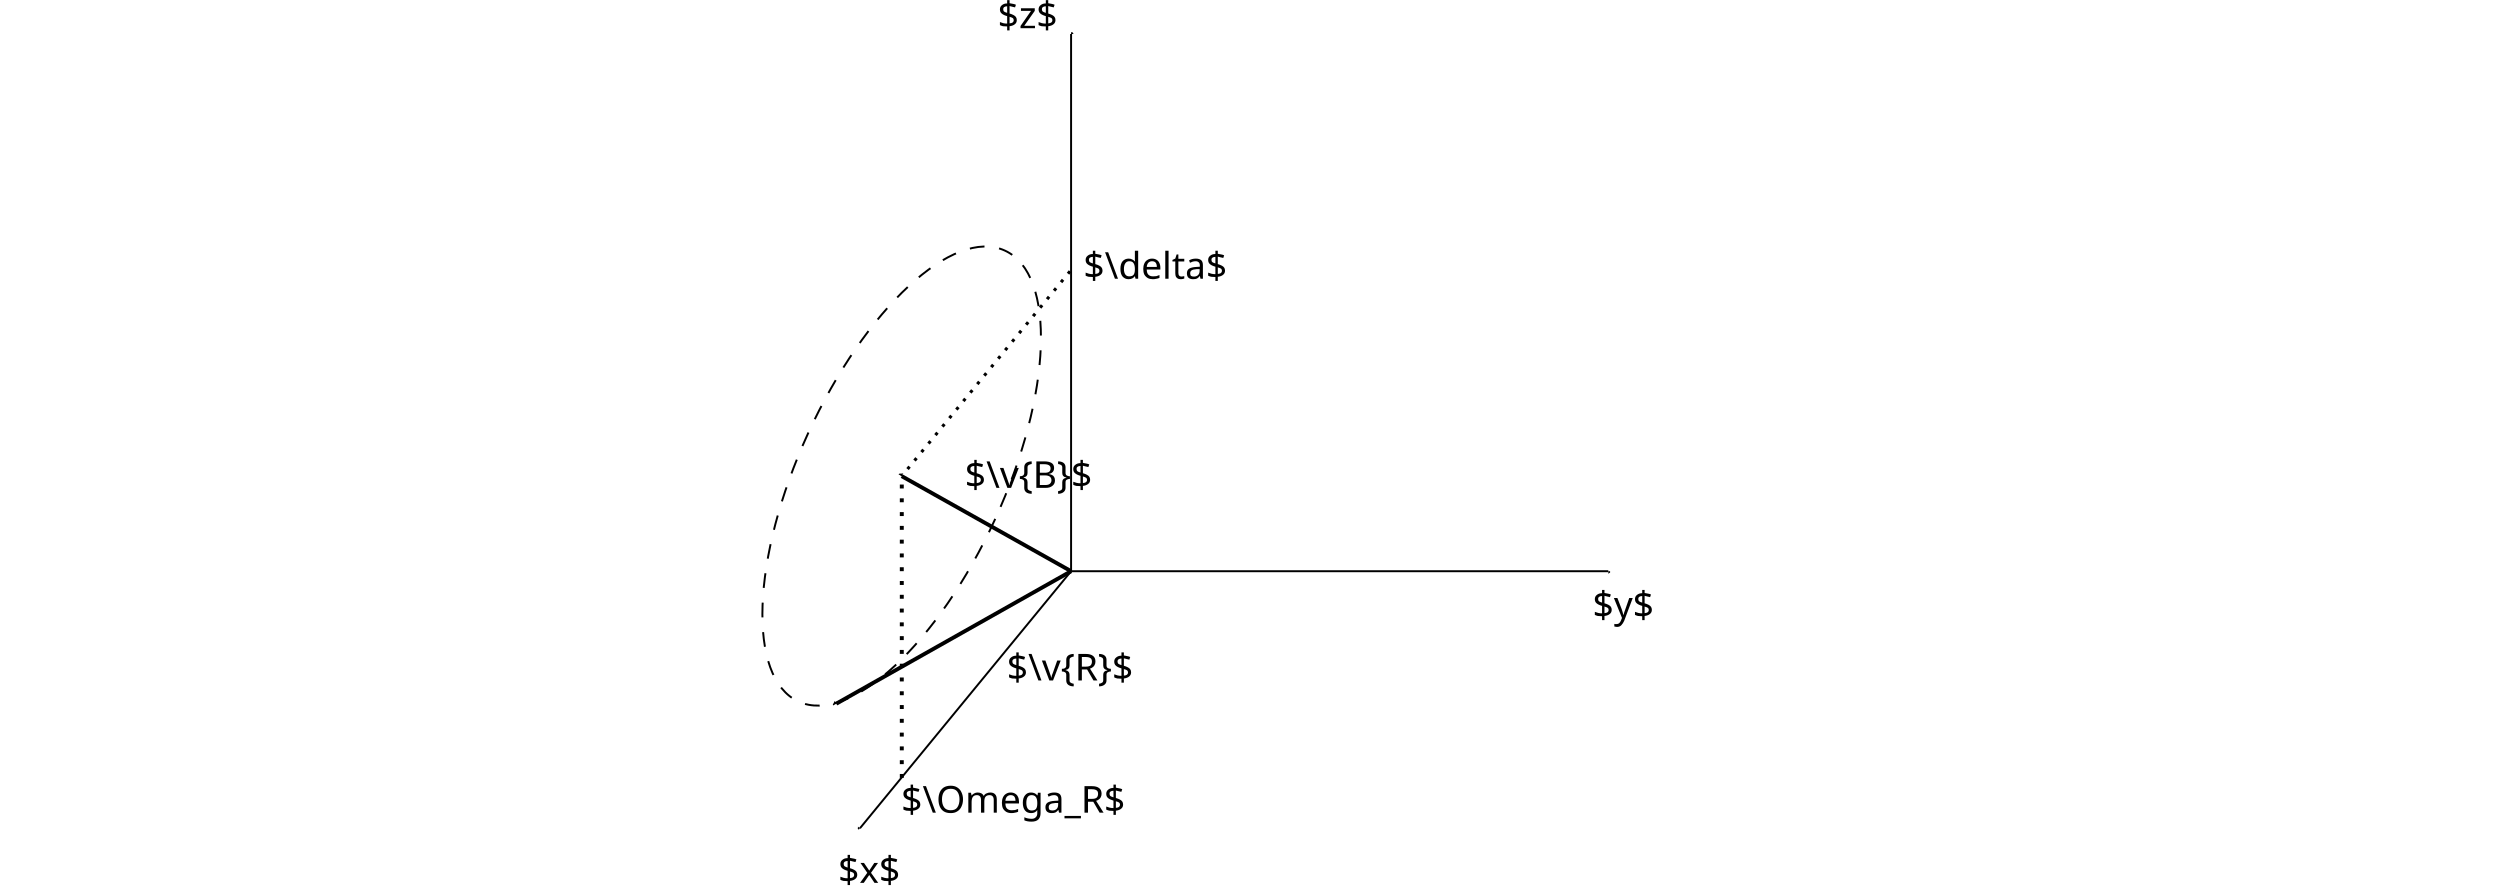
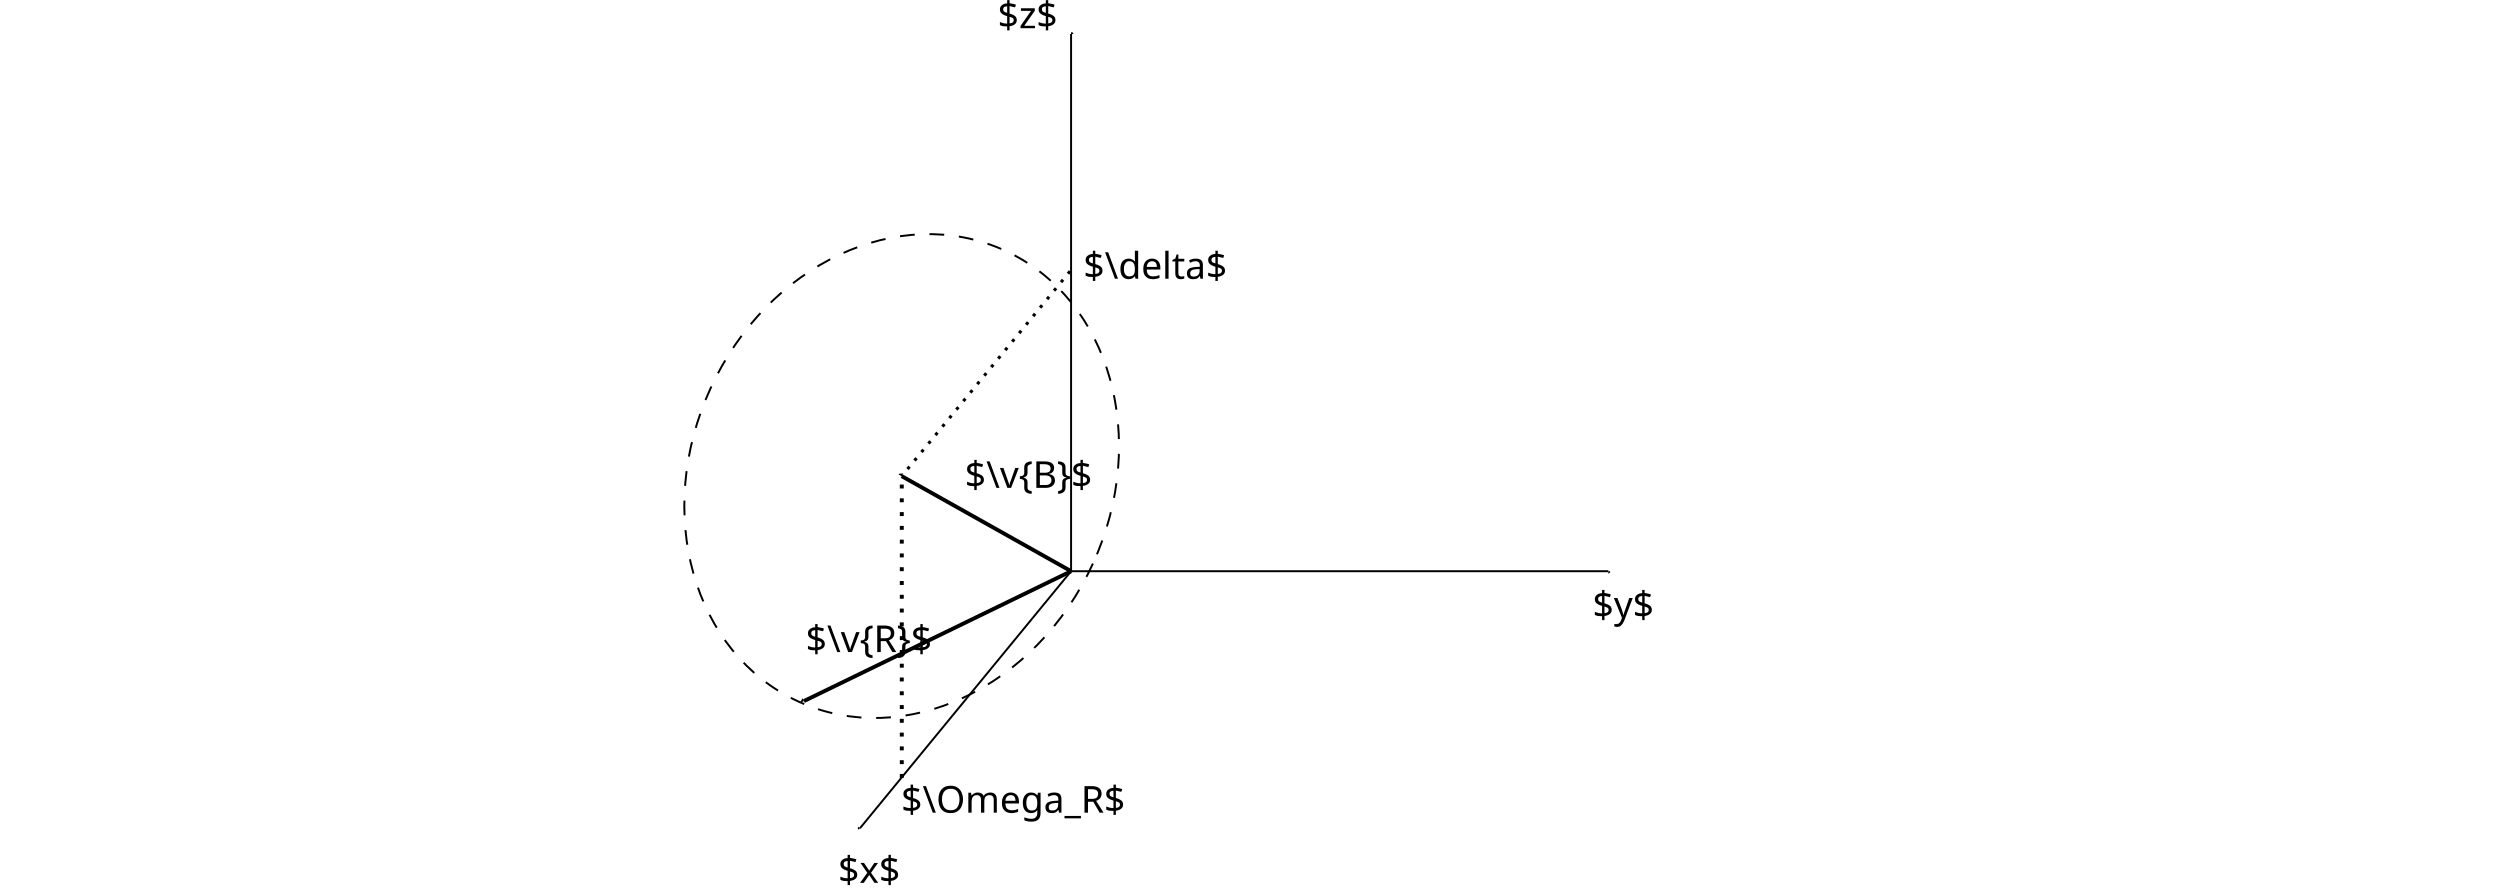
<svg xmlns="http://www.w3.org/2000/svg" width="178.303mm" height="63.359mm" viewBox="0 0 178.303 63.359" version="1.1" id="svg8">
  <defs id="defs2">
    <marker markerWidth="0.911" markerHeight="1.69" refX="0" refY="0" orient="auto-start-reverse" id="marker-arrow-1.0616">
      <g id="g14" transform="scale(1.343431)">
        <path id="path12" style="fill:none;stroke:#000000;stroke-width:0.6;stroke-linecap:round;stroke-linejoin:round;stroke-miterlimit:10;stroke-dasharray:none;stroke-opacity:1" d="M -1.554,2.072 C -1.425,1.295 0,0.13 0.389,0 0,-0.13 -1.425,-1.295 -1.554,-2.072" />
      </g>
    </marker>
    <marker markerWidth="0.911" markerHeight="1.69" refX="0" refY="0" orient="auto-start-reverse" id="marker-arrow-1.0616-3">
      <g id="g14-6" transform="scale(1.343431)">
        <path id="path12-7" style="fill:none;stroke:#000000;stroke-width:0.6;stroke-linecap:round;stroke-linejoin:round;stroke-miterlimit:10;stroke-dasharray:none;stroke-opacity:1" d="M -1.554,2.072 C -1.425,1.295 0,0.13 0.389,0 0,-0.13 -1.425,-1.295 -1.554,-2.072" />
      </g>
    </marker>
    <marker markerWidth="0.911" markerHeight="1.69" refX="0" refY="0" orient="auto-start-reverse" id="marker-arrow-1.0616-35">
      <g id="g14-62" transform="scale(1.343431)">
        <path id="path12-9" style="fill:none;stroke:#000000;stroke-width:0.6;stroke-linecap:round;stroke-linejoin:round;stroke-miterlimit:10;stroke-dasharray:none;stroke-opacity:1" d="M -1.554,2.072 C -1.425,1.295 0,0.13 0.389,0 0,-0.13 -1.425,-1.295 -1.554,-2.072" />
      </g>
    </marker>
    <marker markerWidth="0.911" markerHeight="1.69" refX="0" refY="0" orient="auto-start-reverse" id="marker-arrow-1.0616-3-2">
      <g id="g14-6-7" transform="scale(1.343431)">
        <path id="path12-7-0" style="fill:none;stroke:#000000;stroke-width:0.6;stroke-linecap:round;stroke-linejoin:round;stroke-miterlimit:10;stroke-dasharray:none;stroke-opacity:1" d="M -1.554,2.072 C -1.425,1.295 0,0.13 0.389,0 0,-0.13 -1.425,-1.295 -1.554,-2.072" />
      </g>
    </marker>
    <marker markerWidth="0.911" markerHeight="1.69" refX="0" refY="0" orient="auto-start-reverse" id="marker-arrow-1.0616-35-3">
      <g id="g14-62-6" transform="scale(1.343431)">
        <path id="path12-9-0" style="fill:none;stroke:#000000;stroke-width:0.6;stroke-linecap:round;stroke-linejoin:round;stroke-miterlimit:10;stroke-dasharray:none;stroke-opacity:1" d="M -1.554,2.072 C -1.425,1.295 0,0.13 0.389,0 0,-0.13 -1.425,-1.295 -1.554,-2.072" />
      </g>
    </marker>
    <marker markerWidth="0.911" markerHeight="1.690" refX="0" refY="0" orient="auto-start-reverse" id="marker-arrow-1.0616-2">
      <g id="g209" transform="scale(1.343431)">
        <path id="path207" style="fill:none;stroke:#000000;stroke-width:0.6;stroke-linecap:round;stroke-linejoin:round;stroke-miterlimit:10;stroke-dasharray:none;stroke-opacity:1" d="M -1.554,2.072 C -1.425,1.295 0,0.13 0.389,0 0,-0.13 -1.425,-1.295 -1.554,-2.072" />
      </g>
    </marker>
    <marker markerWidth="0.911" markerHeight="1.690" refX="0" refY="0" orient="auto-start-reverse" id="marker-arrow-0.5308">
      <g id="g224" transform="scale(2.153529)">
        <path id="path222" style="fill:none;stroke:#000000;stroke-width:0.6;stroke-linecap:round;stroke-linejoin:round;stroke-miterlimit:10;stroke-dasharray:none;stroke-opacity:1" d="M -1.554,2.072 C -1.425,1.295 0,0.13 0.389,0 0,-0.13 -1.425,-1.295 -1.554,-2.072" />
      </g>
    </marker>
    <marker markerWidth="0.911" markerHeight="1.690" refX="0" refY="0" orient="auto-start-reverse" id="marker-arrow-0.5308-6">
      <g id="g239" transform="scale(2.153529)">
        <path id="path237" style="fill:none;stroke:#000000;stroke-width:0.6;stroke-linecap:round;stroke-linejoin:round;stroke-miterlimit:10;stroke-dasharray:none;stroke-opacity:1" d="M -1.554,2.072 C -1.425,1.295 0,0.13 0.389,0 0,-0.13 -1.425,-1.295 -1.554,-2.072" />
      </g>
    </marker>
    <marker markerWidth="0.911" markerHeight="1.690" refX="0" refY="0" orient="auto-start-reverse" id="marker-arrow-0.5308-1">
      <g id="g254" transform="scale(2.153529)">
        <path id="path252" style="fill:none;stroke:#000000;stroke-width:0.6;stroke-linecap:round;stroke-linejoin:round;stroke-miterlimit:10;stroke-dasharray:none;stroke-opacity:1" d="M -1.554,2.072 C -1.425,1.295 0,0.13 0.389,0 0,-0.13 -1.425,-1.295 -1.554,-2.072" />
      </g>
    </marker>
    <marker markerWidth="0.911" markerHeight="1.690" refX="0" refY="0" orient="auto-start-reverse" id="marker-arrow-1.0616-36">
      <g id="g57" transform="scale(1.343431)">
        <path id="path55" style="fill:none;stroke:#000000;stroke-width:0.6;stroke-linecap:round;stroke-linejoin:round;stroke-miterlimit:10;stroke-dasharray:none;stroke-opacity:1" d="M -1.554,2.072 C -1.425,1.295 0,0.13 0.389,0 0,-0.13 -1.425,-1.295 -1.554,-2.072" />
      </g>
    </marker>
  </defs>
  <g id="layer1" transform="translate(-13.01225,-203.0439)">
    <path style="fill:none;fill-opacity:1;stroke:black;stroke-width:0.14;stroke-linecap:butt;stroke-linejoin:miter;stroke-dasharray:none;stroke-opacity:1;marker-start:none;marker-end:url(#marker-arrow-0.5308)" d="m 89.403,243.784 h 38.316" id="path10" />
    <path style="fill:none;fill-opacity:1;stroke:black;stroke-width:0.14;stroke-linecap:butt;stroke-linejoin:miter;stroke-dasharray:none;stroke-opacity:1;marker-start:none;marker-end:url(#marker-arrow-0.5308)" d="M 89.403,243.784 V 205.468" id="path10-5" />
    <path style="fill:none;fill-opacity:1;stroke:black;stroke-width:0.14;stroke-linecap:butt;stroke-linejoin:miter;stroke-dasharray:none;stroke-opacity:1;marker-start:none;marker-end:url(#marker-arrow-0.5308)" d="M 89.403,243.784 74.344,262.117" id="path10-1" />
    <path style="fill:none;fill-opacity:1;stroke:#000000;stroke-width:0.281;stroke-linecap:butt;stroke-linejoin:miter;stroke-dasharray:0.281, 0.702;stroke-opacity:1;marker-start:none;marker-end:none" d="M 77.329,258.526 V 237" id="path10-5-9" />
    <path style="fill:none;fill-opacity:1;stroke:#000000;stroke-width:0.224;stroke-linecap:butt;stroke-linejoin:miter;stroke-dasharray:0.224, 0.56;stroke-opacity:1;marker-start:none;marker-end:none" d="m 89.327,222.391 -12.003,14.613" id="path10-1-6" />
    <text id="text137" xml:space="preserve" style="font-size:2.646px;font-family:'Iosevka Term';-inkscape-font-specification:'Iosevka Term, Normal';fill:#000000;fill-opacity:1;stroke:none;stroke-width:0.265" y="205.054" x="84.17">
      <tspan id="tspan135" x="84.17" y="205.054" style="stroke-width:0.265">$z$</tspan>
    </text>
    <text id="text151" xml:space="preserve" style="font-size:2.646px;font-family:'Iosevka Term';-inkscape-font-specification:'Iosevka Term, Normal';fill:#000000;fill-opacity:1;stroke:none;stroke-width:0.265" y="266.014" x="72.793">
      <tspan id="tspan149" x="72.793" y="266.014" style="stroke-width:0.265">$x$</tspan>
    </text>
    <text id="text165" xml:space="preserve" style="font-size:2.646px;font-family:'Iosevka Term';-inkscape-font-specification:'Iosevka Term, Normal';fill:#000000;fill-opacity:1;stroke:none;stroke-width:0.265" y="247.118" x="126.603">
      <tspan id="tspan163" x="126.603" y="247.118" style="stroke-width:0.265">$y$</tspan>
    </text>
    <text id="text179" xml:space="preserve" style="font-size:2.646px;font-family:'Iosevka Term';-inkscape-font-specification:'Iosevka Term, Normal';fill:#000000;fill-opacity:1;stroke:none;stroke-width:0.265" y="261.004" x="77.291">
      <tspan id="tspan177" x="77.291" y="261.004" style="stroke-width:0.265">$\Omega_R$</tspan>
    </text>
    <text id="text193" xml:space="preserve" style="font-size:2.646px;font-family:'Iosevka Term';-inkscape-font-specification:'Iosevka Term, Normal';fill:#000000;fill-opacity:1;stroke:none;stroke-width:0.265" y="222.928" x="90.287">
      <tspan id="tspan191" x="90.287" y="222.928" style="stroke-width:0.265">$\delta$</tspan>
    </text>
    <path style="fill:none;stroke:black;stroke-width:0.281;stroke-linecap:butt;stroke-linejoin:miter;stroke-opacity:1;fill-opacity:1;marker-end:url(#marker-arrow-1.0616);marker-start:none;stroke-dasharray:none" d="M 89.403,243.784 77.324,237.004" id="path205" />
    <text id="text269" xml:space="preserve" style="font-size:2.646px;font-family:'Iosevka Term';-inkscape-font-specification:'Iosevka Term, Normal';fill:#000000;fill-opacity:1;stroke:none;stroke-width:0.265" x="81.828" y="237.841">
      <tspan id="tspan267" x="81.828" y="237.841" style="stroke-width:0.265">$\v{B}$</tspan>
    </text>
-     <path style="fill:none;fill-opacity:1;stroke:#000000;stroke-width:0.281;stroke-linecap:butt;stroke-linejoin:miter;stroke-dasharray:none;stroke-opacity:1;marker-start:none;marker-end:url(#marker-arrow-1.0616)" d="m 89.403,243.784 -16.748,9.448" id="path53" />
-     <ellipse style="fill:none;fill-opacity:1;stroke:#000000;stroke-width:0.14;stroke-dasharray:1.053, 1.053;stroke-opacity:1;marker-start:none;marker-end:none" id="path70" ry="17.686" rx="7.338" cy="183.34" cx="168.917" transform="rotate(24.58641)" />
-     <text id="text84" xml:space="preserve" style="font-size:2.646px;font-family:'Iosevka Term';-inkscape-font-specification:'Iosevka Term, Normal';fill:#000000;fill-opacity:1;stroke:none;stroke-width:0.265" x="84.826" y="251.576">
-       <tspan id="tspan82" x="84.826" y="251.576" style="stroke-width:0.265">$\v{R}$</tspan>
+     <path style="fill:none;fill-opacity:1;stroke:#000000;stroke-width:0.281;stroke-linecap:butt;stroke-linejoin:miter;stroke-dasharray:none;stroke-opacity:1;marker-start:none;marker-end:url(#marker-arrow-1.0616)" d="M 89.403,243.784 70.35,253.044" id="path53" />
+     <ellipse style="fill:none;fill-opacity:1;stroke:#000000;stroke-width:0.14;stroke-dasharray:1.053, 1.053;stroke-opacity:1;marker-start:none;marker-end:none" id="path70" transform="rotate(24.58641)" ry="17.686" rx="15" cy="183.34" cx="168.917" />
+     <text id="text84" xml:space="preserve" style="font-size:2.646px;font-family:'Iosevka Term';-inkscape-font-specification:'Iosevka Term, Normal';fill:#000000;fill-opacity:1;stroke:none;stroke-width:0.265" x="70.48" y="249.553">
+       <tspan id="tspan82" x="70.48" y="249.553" style="stroke-width:0.265">$\v{R}$</tspan>
    </text>
  </g>
</svg>
